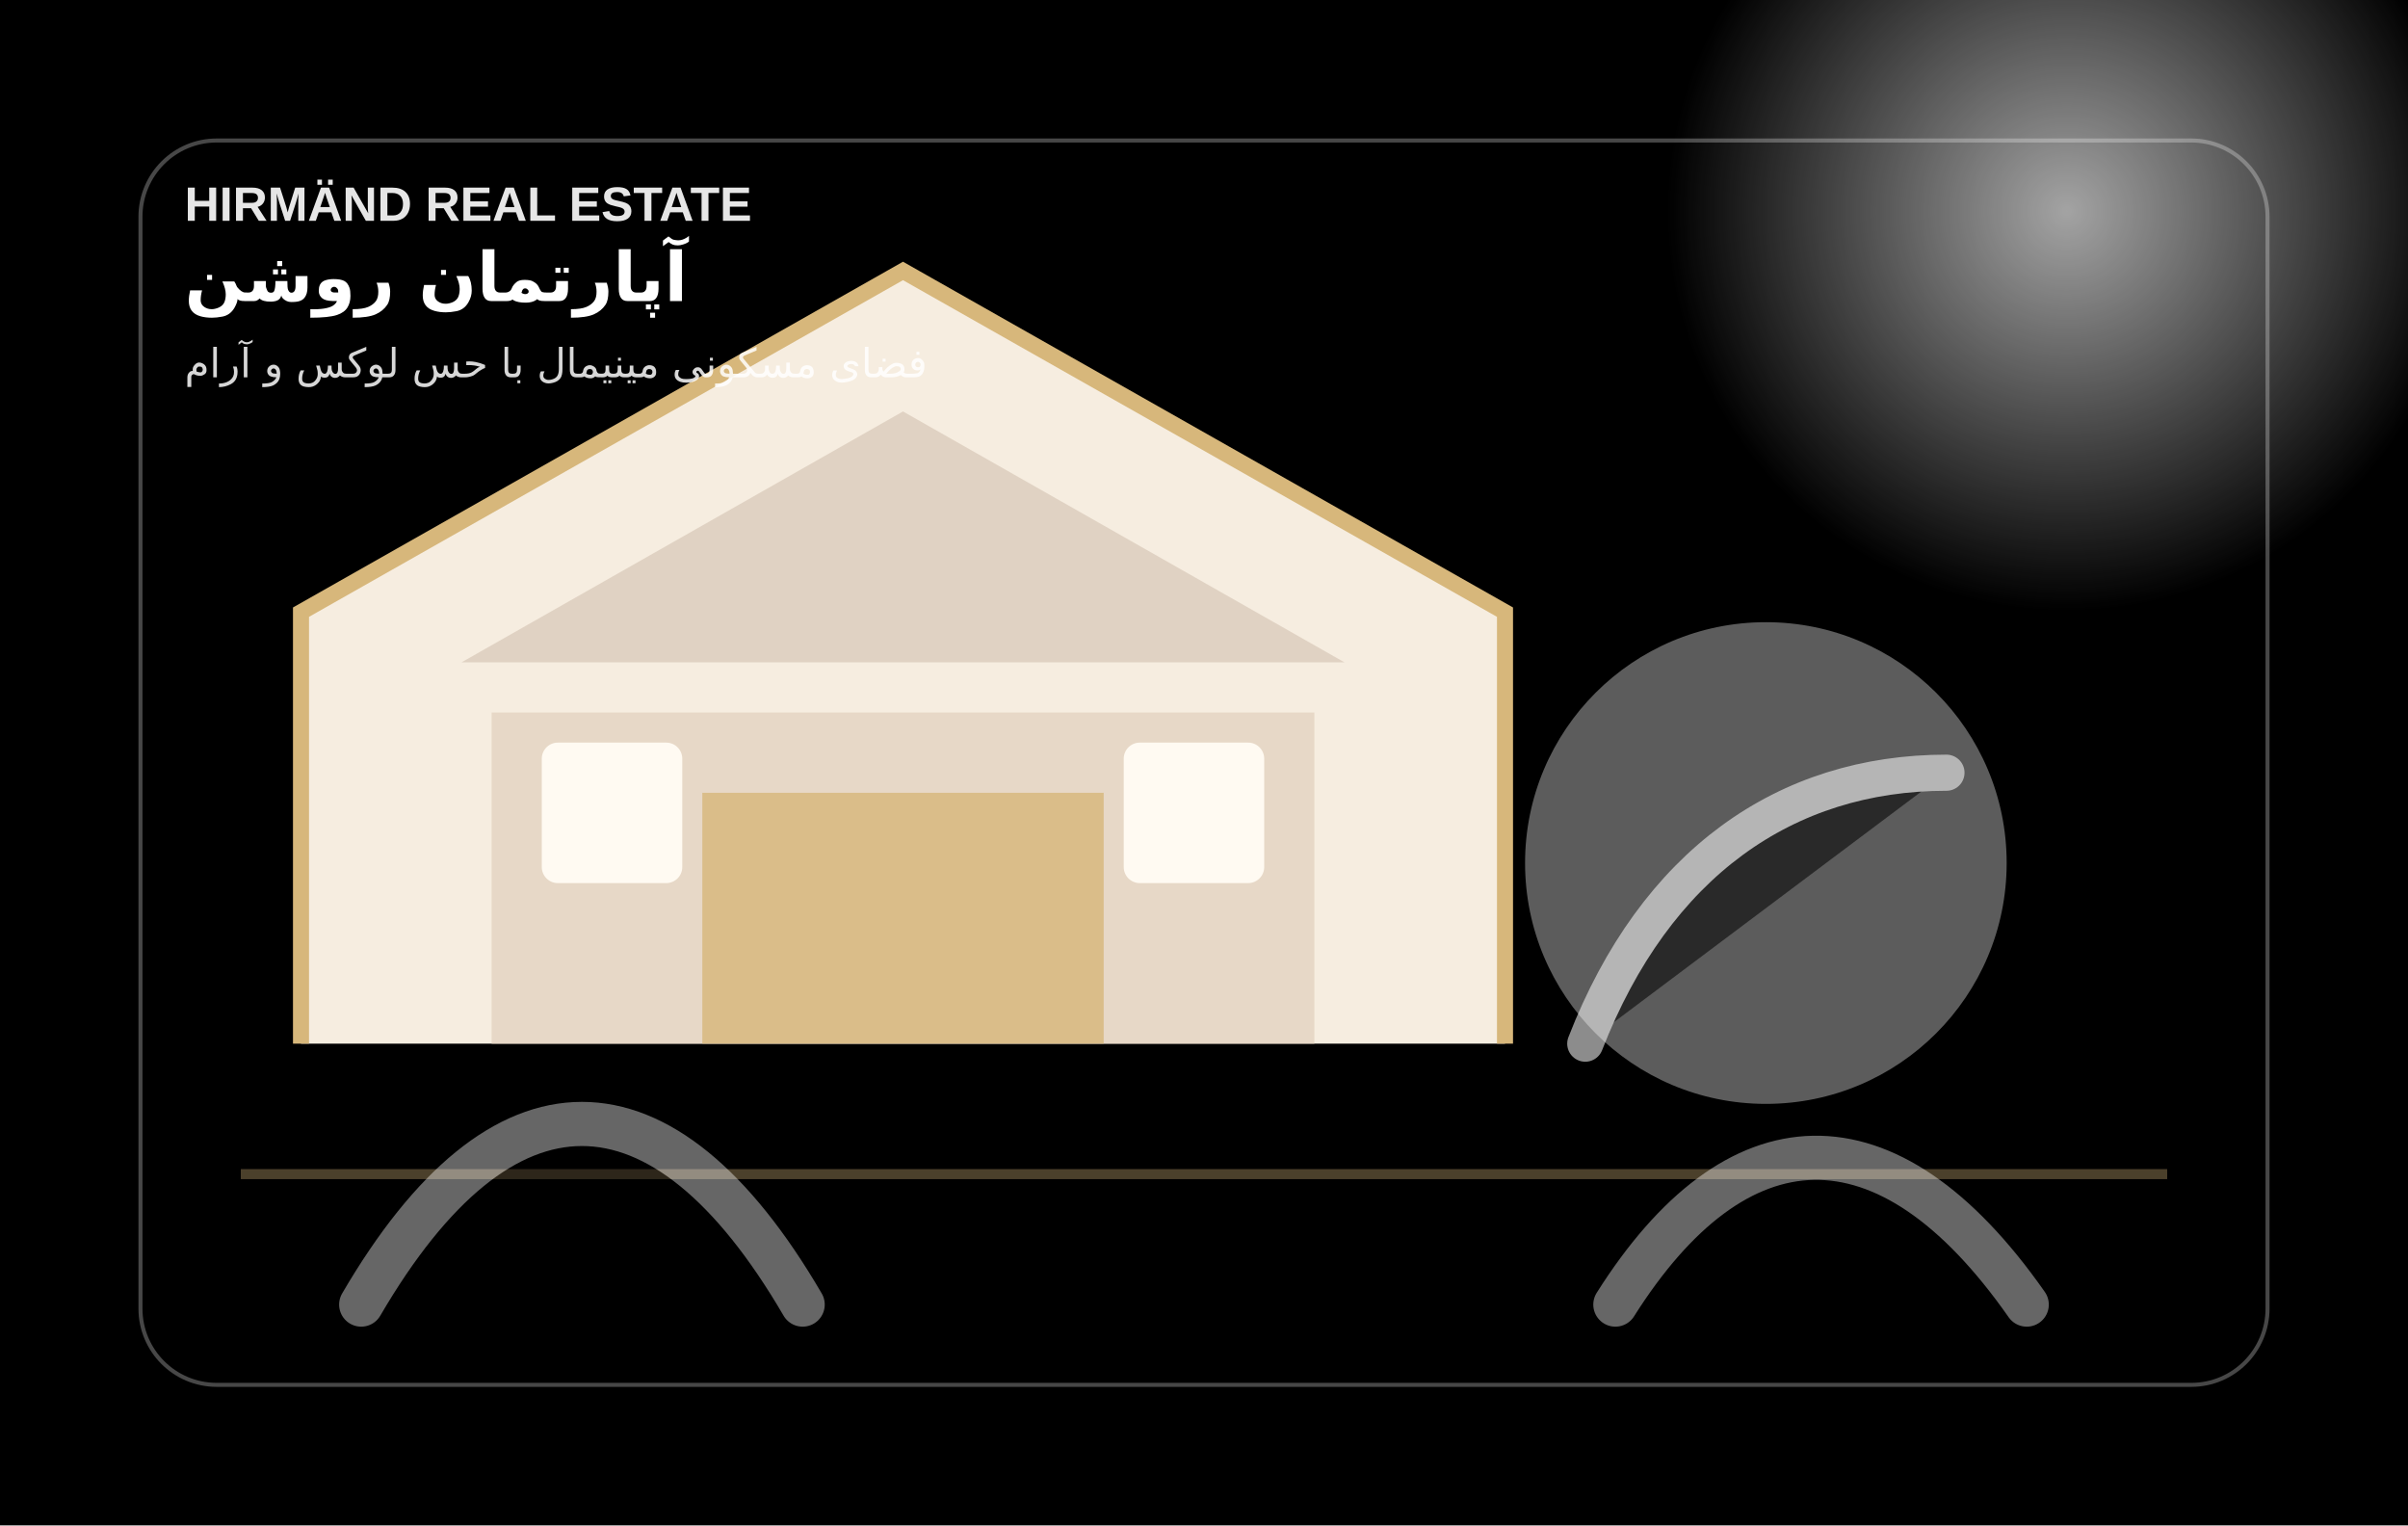
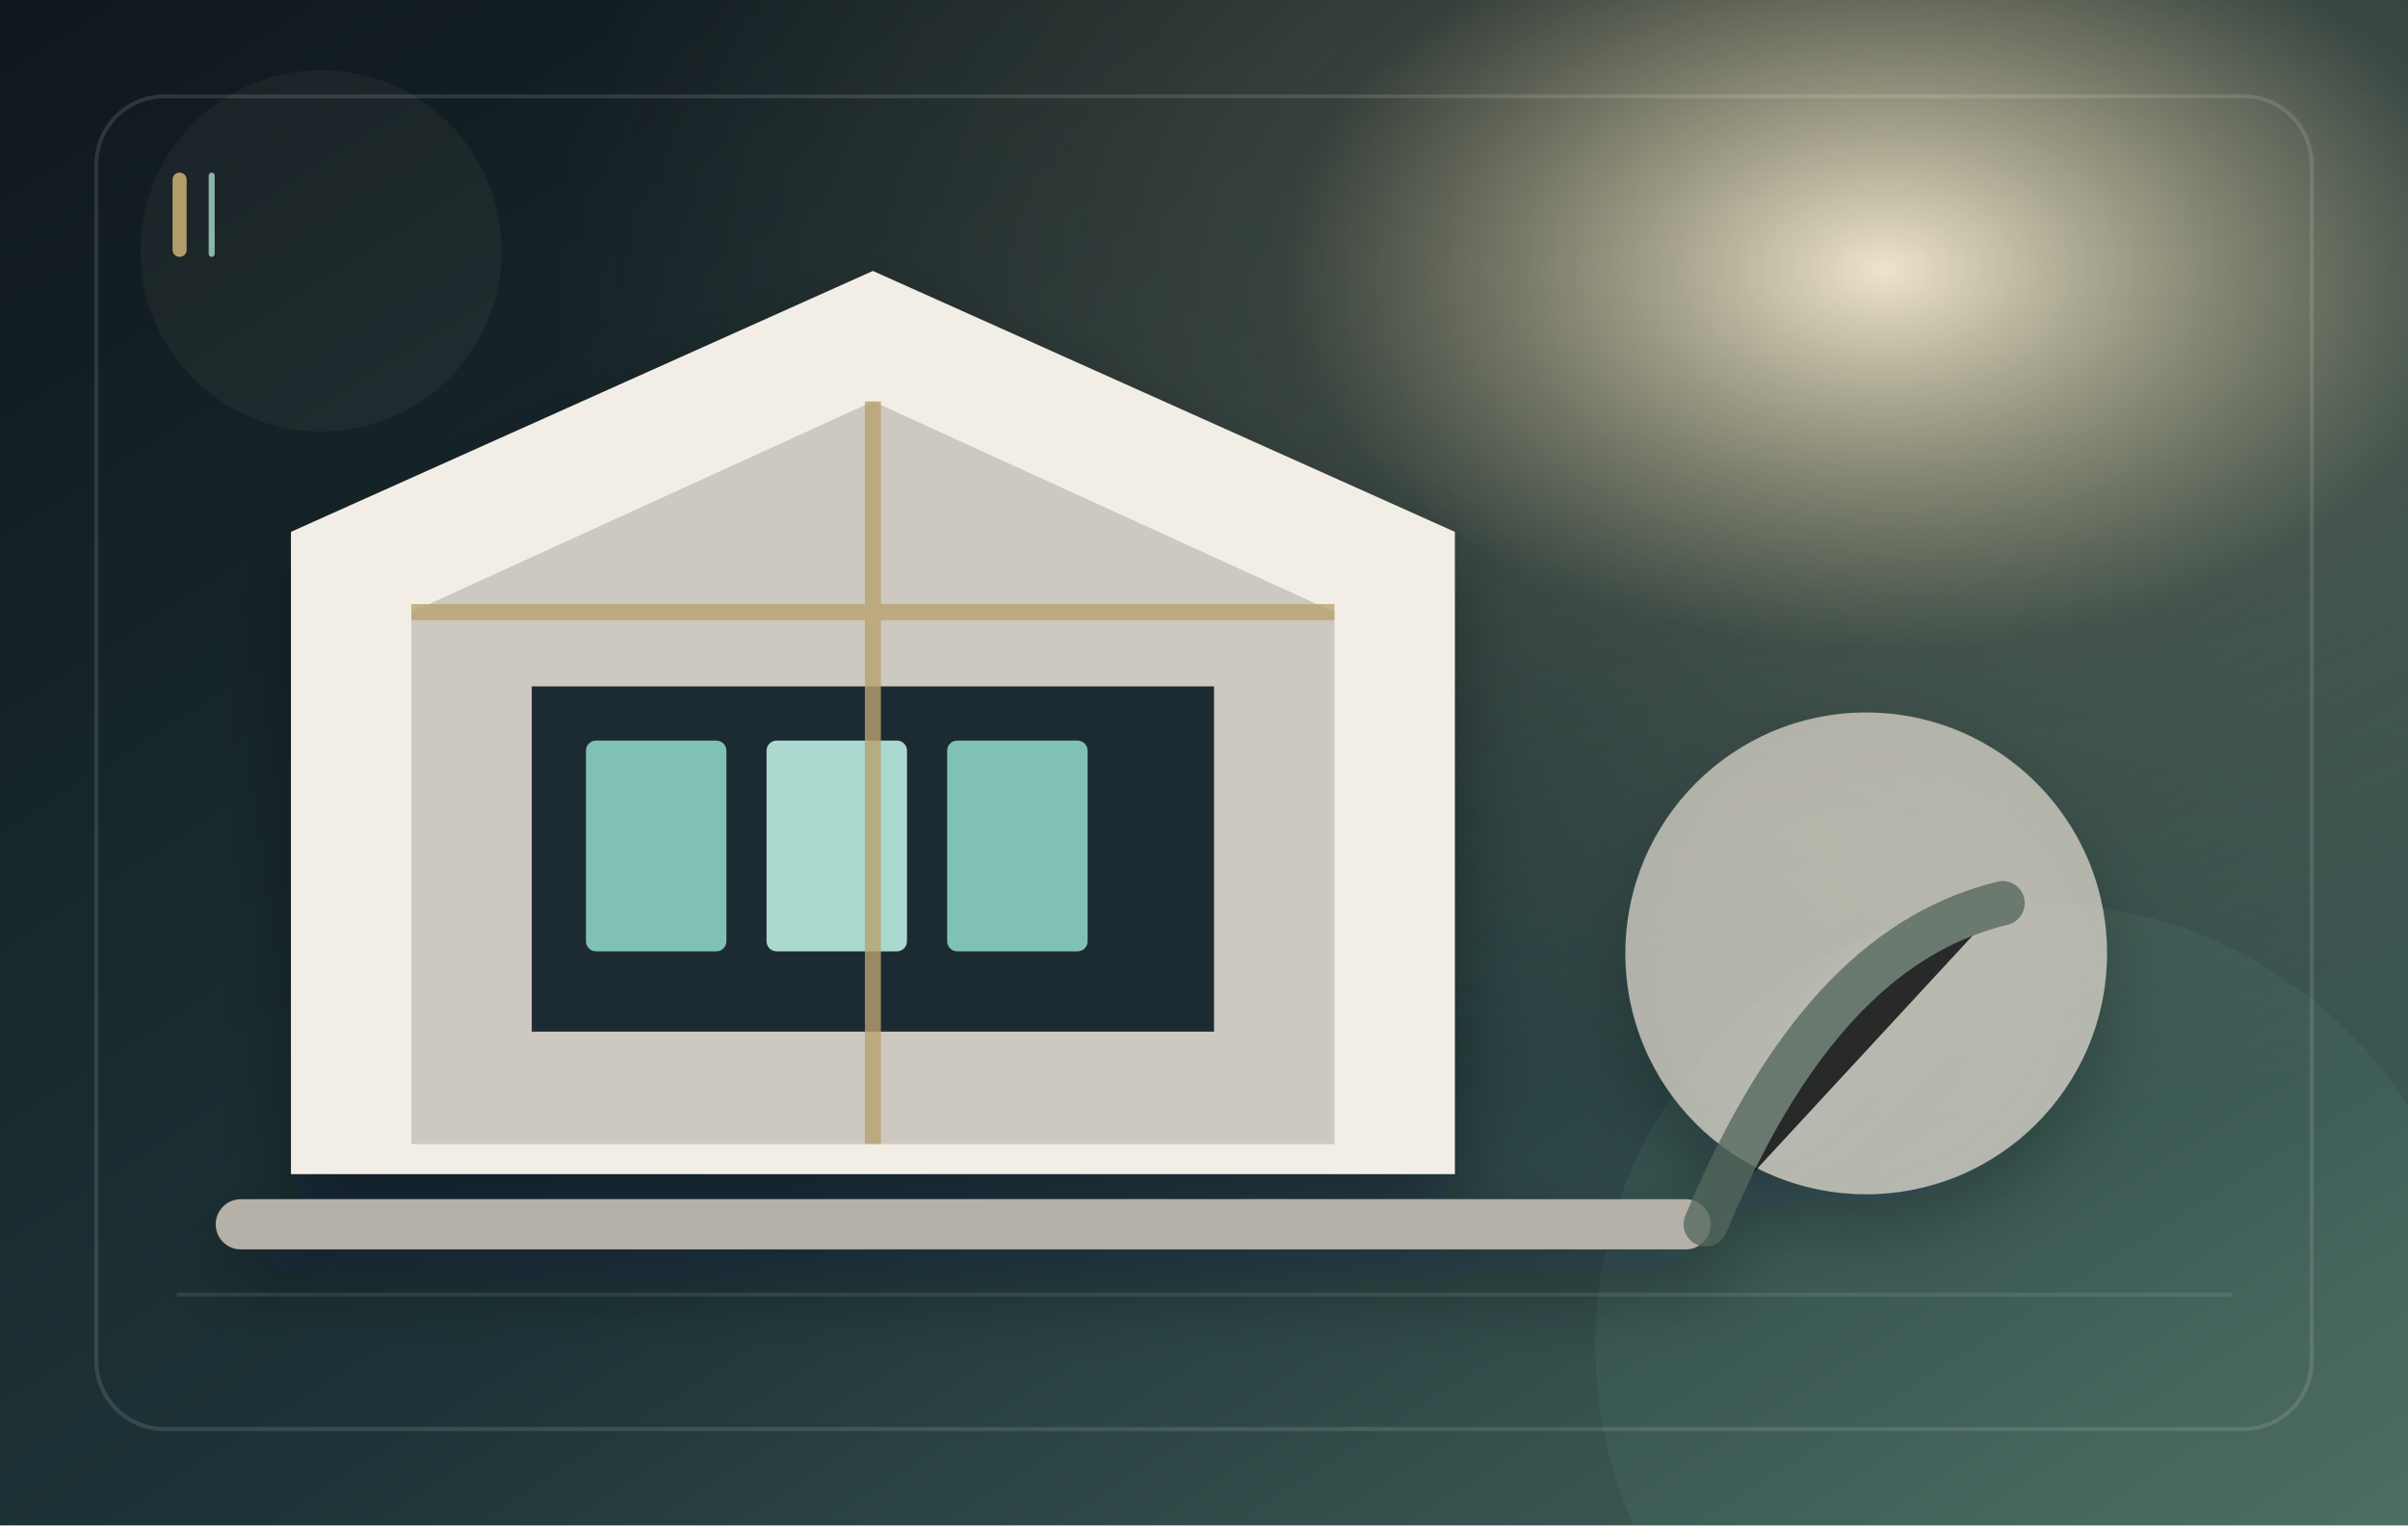
<svg xmlns="http://www.w3.org/2000/svg" viewBox="0 0 1200 760" role="img" aria-labelledby="title desc">
  <defs>
    <linearGradient id="bg" x1="0" y1="0" x2="1" y2="1">
-       <stop stop-color="5d6974" />
-       <stop offset="1" stop-color="1f3448" />
+       <stop stop-color="#0f171c" />
+       <stop offset=".55" stop-color="#1e3438" />
+       <stop offset="1" stop-color="#49685f" />
    </linearGradient>
-     <linearGradient id="panel" x1="0" y1="0" x2="1" y2="1">
-       <stop stop-color="#fffaf4" />
-       <stop offset="1" stop-color="#eadfd2" />
+     <radialGradient id="sun" cx=".78" cy=".18" r=".55">
+       <stop stop-color="#fff4d8" stop-opacity=".92" />
+       <stop offset=".45" stop-color="#d8c18d" stop-opacity=".16" />
+       <stop offset="1" stop-color="#d8c18d" stop-opacity="0" />
+     </radialGradient>
+     <linearGradient id="ground" x1="0" y1="0" x2="0" y2="1">
+       <stop stop-color="#fff" stop-opacity=".09" />
+       <stop offset="1" stop-color="#000" stop-opacity=".16" />
    </linearGradient>
-     <radialGradient id="glow">
-       <stop stop-color="#fff" stop-opacity=".8" />
-       <stop offset="1" stop-color="#fff" stop-opacity="0" />
-     </radialGradient>
+     <filter id="shadow" x="-20%" y="-20%" width="140%" height="140%">
+       <feDropShadow dx="0" dy="18" stdDeviation="18" flood-color="#071014" flood-opacity=".35" />
+     </filter>
  </defs>
  <rect width="1200" height="760" fill="url(#bg)" />
-   <circle cx="1030" cy="105" r="200" fill="url(#glow)" opacity=".8" />
-   <path d="M150 520V305l300-170 300 170v215" fill="#f6ede0" stroke="#d7b77b" stroke-width="8" />
-   <path d="M245 520V355h410v165" fill="#e7d8c7" />
-   <path d="M350 520V395h200v125" fill="#d7b77b" opacity=".82" />
-   <path d="M230 330L450 205l220 125" fill="#d8c8b8" opacity=".72" />
-   <rect x="270" y="370" width="70" height="70" rx="8" fill="#fffaf2" />
-   <rect x="560" y="370" width="70" height="70" rx="8" fill="#fffaf2" />
-   <circle cx="880" cy="430" r="120" fill="#ffffff" opacity=".36" />
-   <path d="M790 520c35-90 100-135 180-135" stroke="#fff" stroke-width="18" stroke-linecap="round" opacity=".55" />
-   <path d="M120 585H1080" stroke="#d7b77b" stroke-width="5" opacity=".35" />
-   <path d="M180 650c70-120 150-120 220 0M805 650c60-95 135-100 205 0" stroke="#ffffff" stroke-width="22" stroke-linecap="round" opacity=".4" />
-   <rect x="70" y="70" width="1060" height="620" rx="38" fill="none" stroke="#fff" stroke-opacity=".28" stroke-width="2" />
-   <text x="92" y="110" font-family="Arial, sans-serif" font-size="24" font-weight="700" fill="#fff" opacity=".9">HIRMÄND REAL ESTATE</text>
-   <text x="92" y="150" font-family="Arial, sans-serif" font-size="34" font-weight="700" fill="#fff">آپارتمان روشن</text>
-   <text x="92" y="188" font-family="Arial, sans-serif" font-size="20" fill="#fff" opacity=".84">فضای مسکونی مینیمال با حس لوکس و آرام</text>
+   <rect width="1200" height="760" fill="url(#sun)" />
+   <circle cx="160" cy="125" r="90" fill="#f5ecd7" opacity=".045" />
+   <circle cx="1015" cy="670" r="220" fill="#84b9a8" opacity=".08" />
+   <g filter="url(#shadow)">
+     <path d="M145 585V265l290-130 290 130v320Z" fill="#f3eee5" />
+     <path d="M205 570V305l230-105 230 105v265Z" fill="#cdc8c0" />
+     <path d="M265 342h340v172H265z" fill="#1d2932" />
+     <g opacity=".95">
+       <rect x="292" y="369" width="70" height="105" rx="5" fill="#84c9ba" />
+       <rect x="382" y="369" width="70" height="105" rx="5" fill="#b2e2d7" />
+       <rect x="472" y="369" width="70" height="105" rx="5" fill="#84c9ba" />
+     </g>
+     <path d="M435 200v370M205 305h460" stroke="#b9a16e" stroke-width="8" opacity=".8" />
+     <path d="M120 610h720" stroke="#b5b0a8" stroke-width="25" stroke-linecap="round" />
+     <ellipse cx="930" cy="475" rx="120" ry="120" fill="#efe8dc" opacity=".65" />
+     <path d="M850 610c44-105 95-147 148-160" stroke="#53655c" stroke-width="22" stroke-linecap="round" opacity=".75" />
+   </g>
+   <rect x="48" y="48" width="1104" height="664" rx="34" fill="none" stroke="#fff" stroke-opacity=".12" stroke-width="2" />
+   <path d="M88 645H1112" stroke="#fff" stroke-opacity=".09" stroke-width="2" />
+   <g opacity=".88">
+     <rect x="86" y="86" width="7" height="42" rx="3.5" fill="#c9ad73" />
+     <rect x="104" y="86" width="3" height="42" rx="1.5" fill="#9ac9bc" />
+   </g>
</svg>
